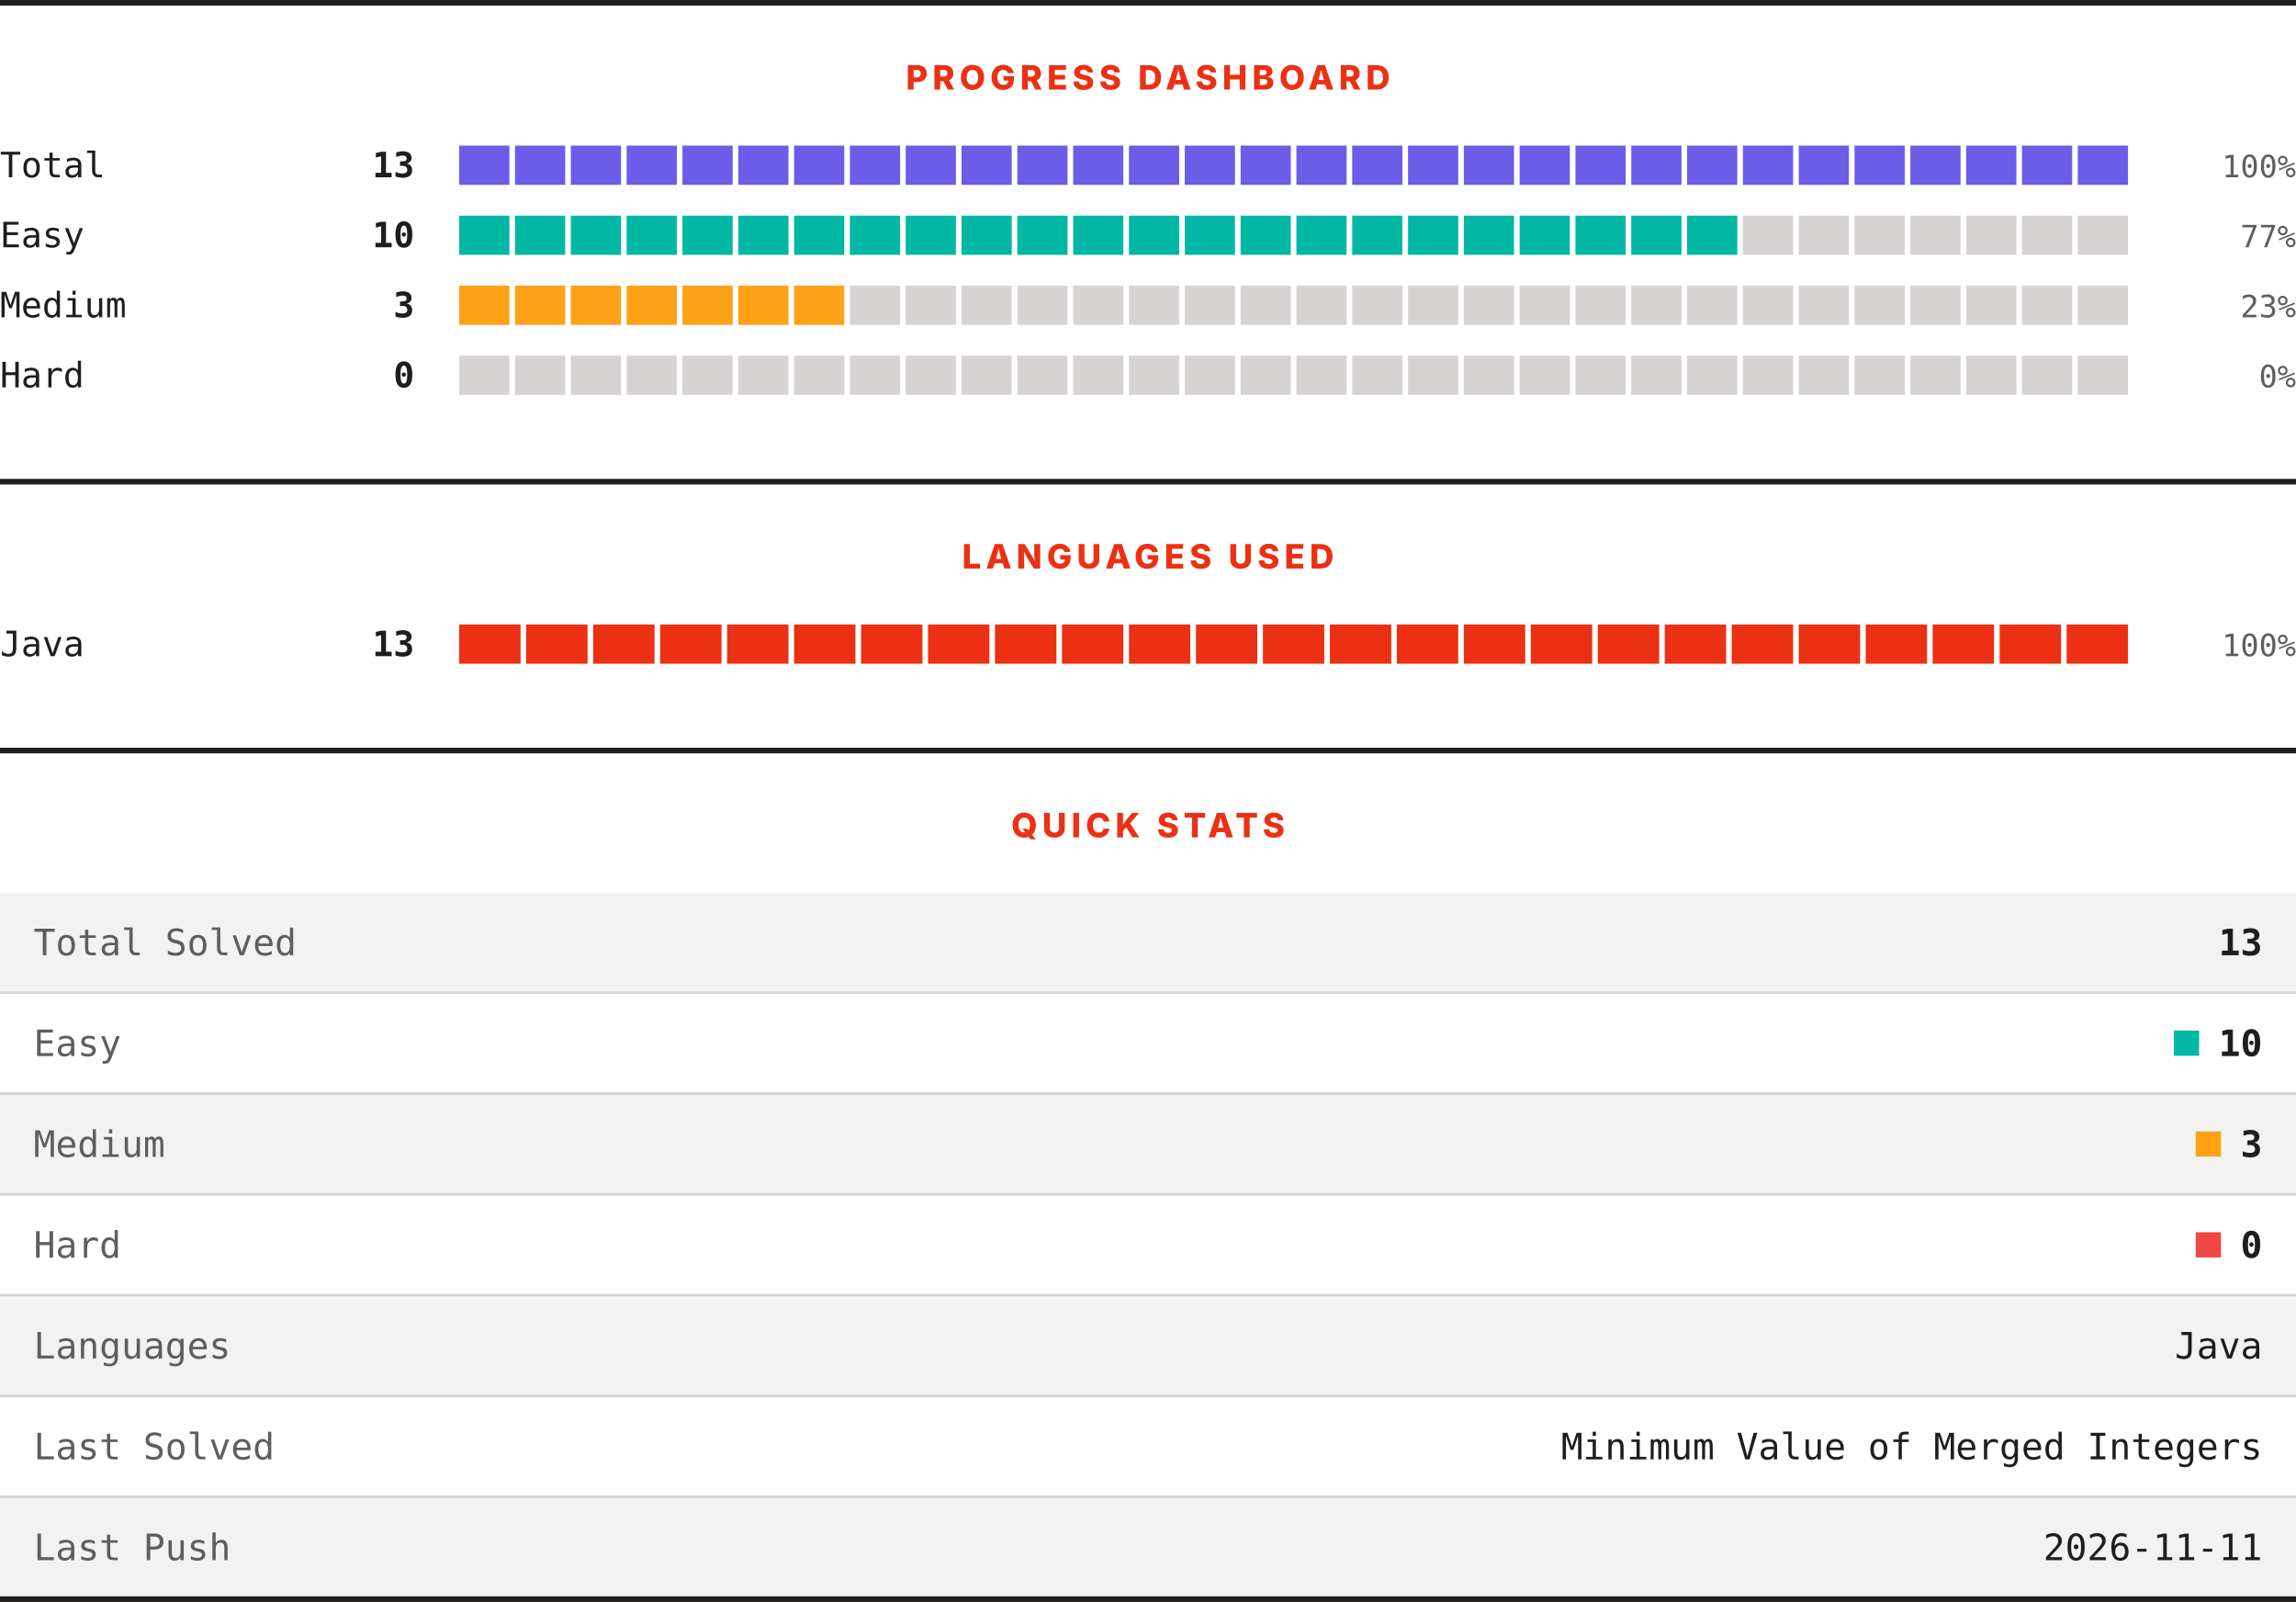
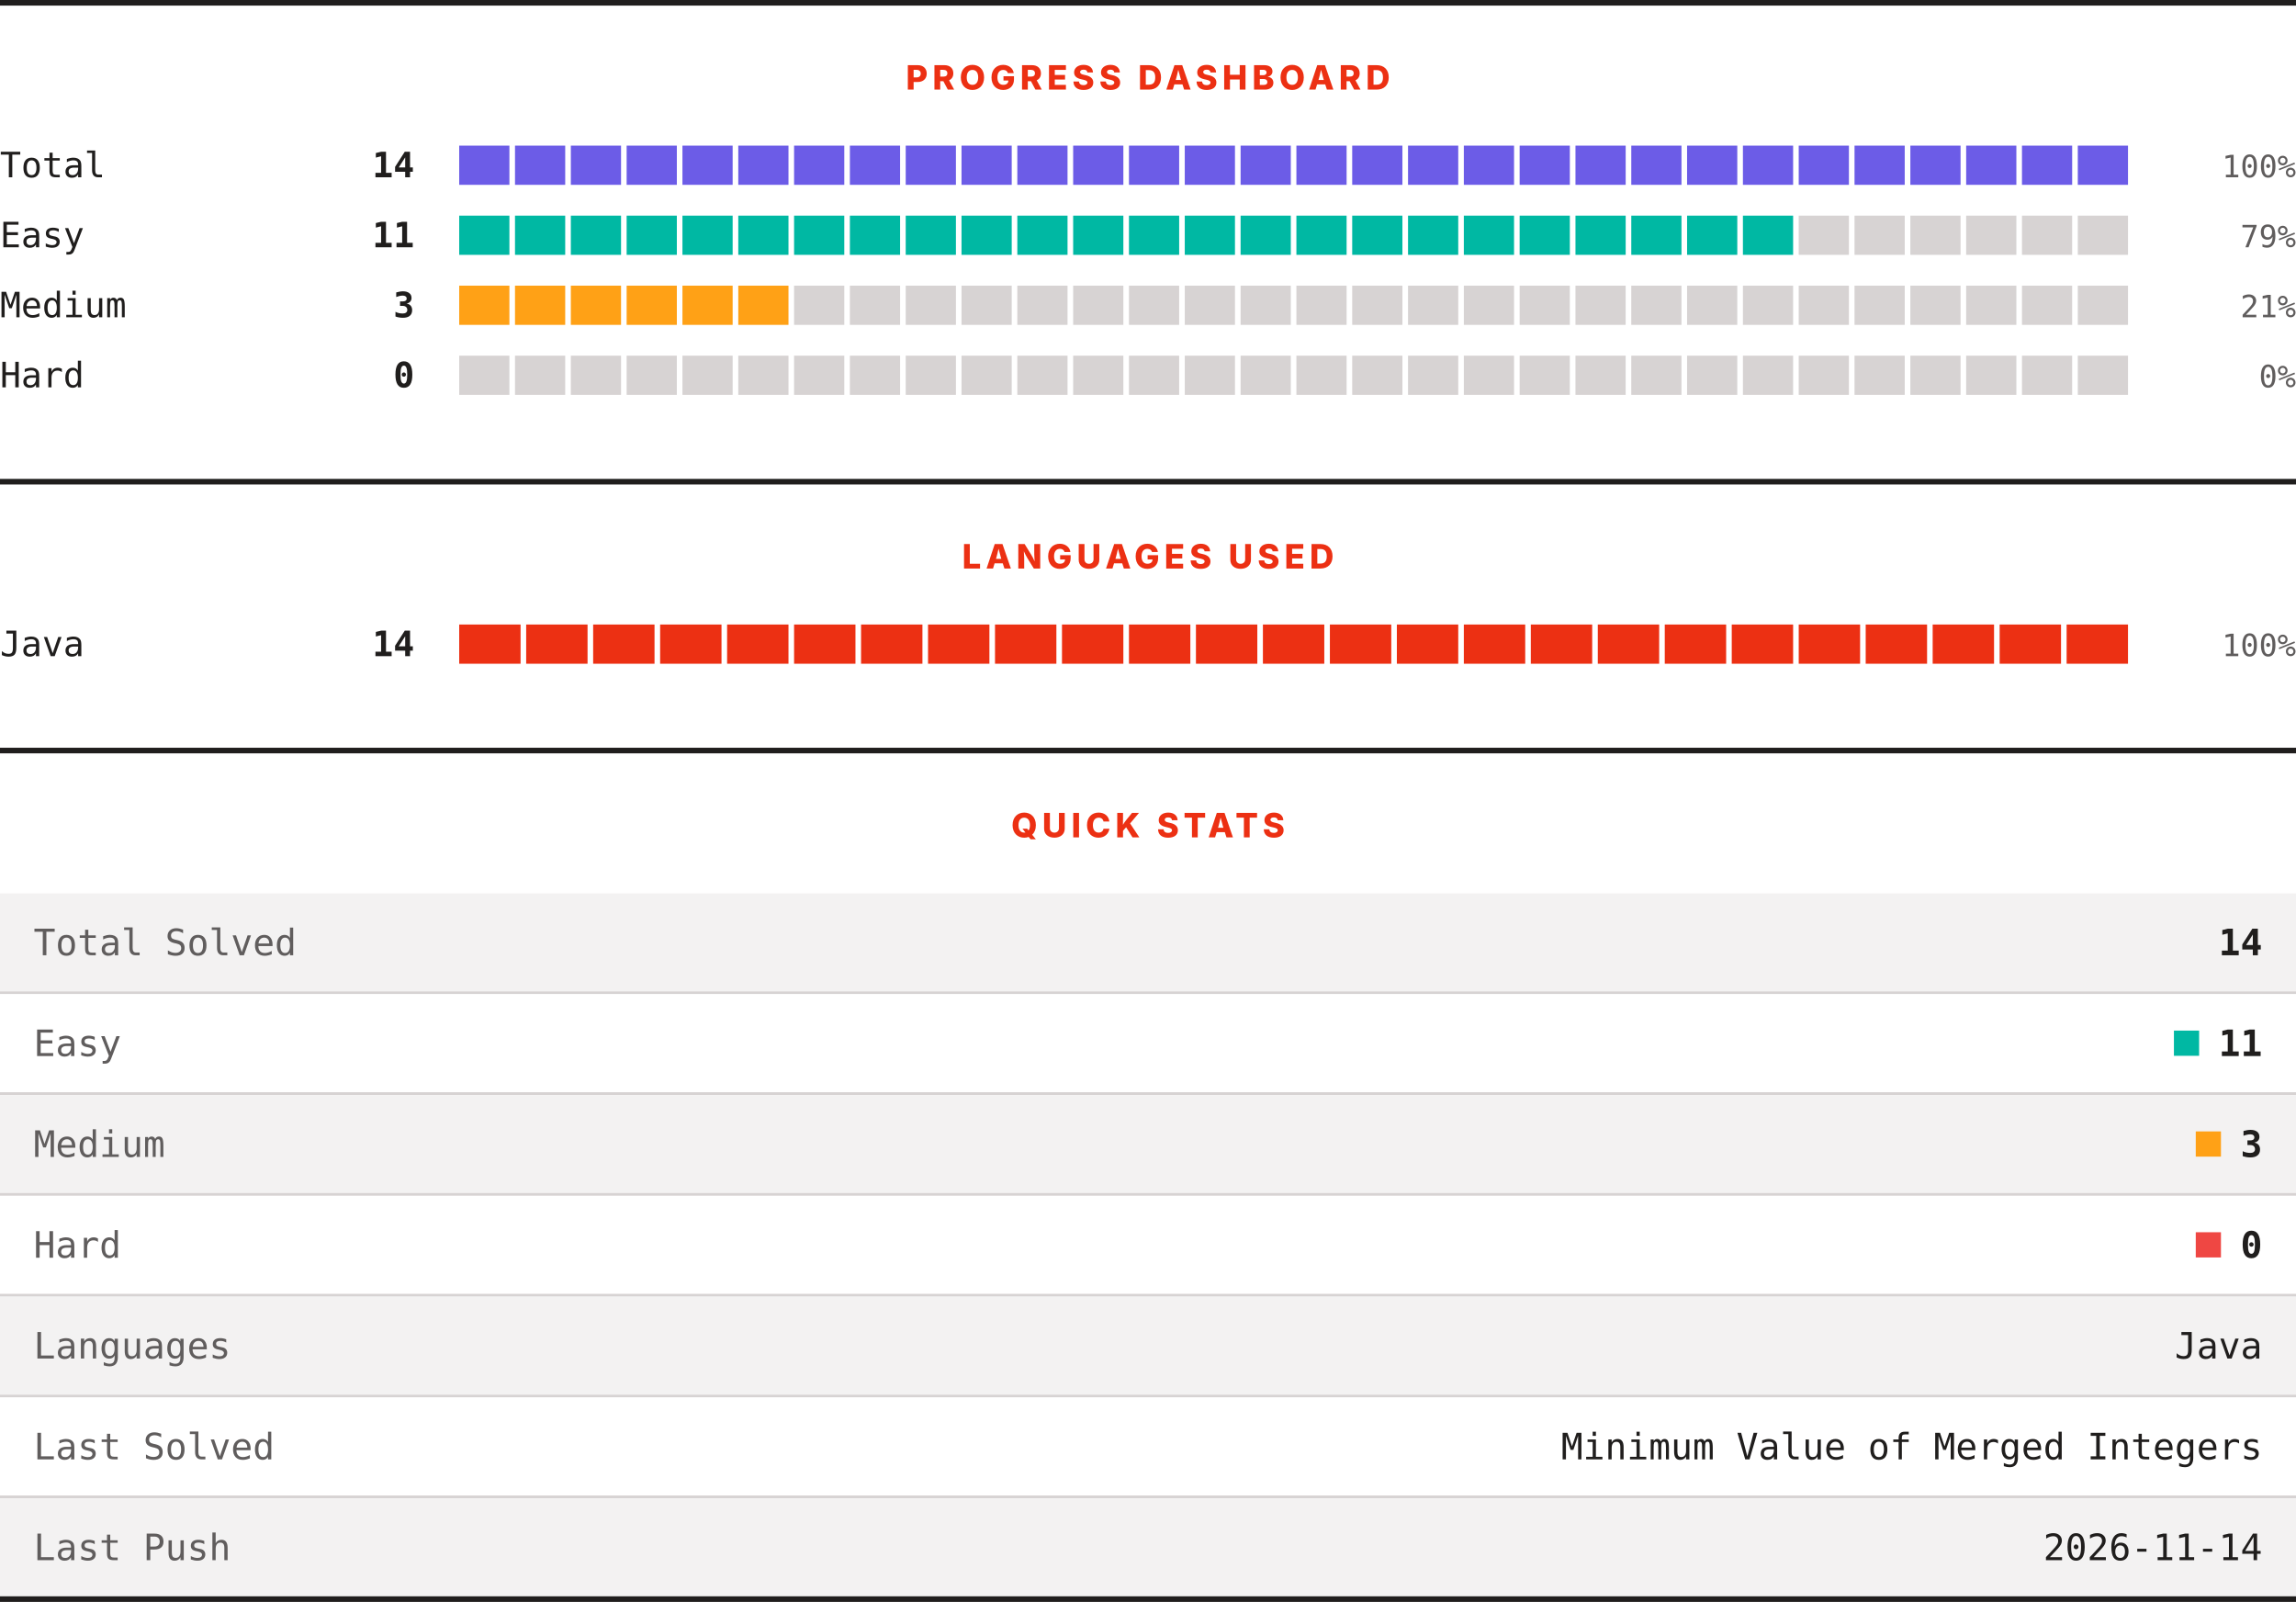
<svg xmlns="http://www.w3.org/2000/svg" width="820" height="572" viewBox="0 0 820 572" role="img" aria-label="LeetCode progress, languages and quick stats">
  <rect width="820" height="572" fill="#ffffff" />
  <rect x="0" y="0" width="820" height="2" fill="#201e1d" />
  <text x="410" y="32" text-anchor="middle" font-family="Archivo, system-ui, -apple-system, Segoe UI, sans-serif" font-size="12" font-weight="800" letter-spacing="1.68" fill="#ec3013">PROGRESS DASHBOARD</text>
  <text x="0" y="63.3" font-family="ui-monospace, SFMono-Regular, Menlo, Consolas, monospace" font-size="12.5" fill="#201e1d">Total</text>
-   <text x="148" y="63.3" text-anchor="end" font-family="ui-monospace, SFMono-Regular, Menlo, Consolas, monospace" font-size="12.5" font-weight="700" fill="#201e1d">13</text>
+   <text x="148" y="63.3" text-anchor="end" font-family="ui-monospace, SFMono-Regular, Menlo, Consolas, monospace" font-size="12.5" font-weight="700" fill="#201e1d">14</text>
  <rect x="164.00" y="52" width="17.93" height="14" fill="#6c5ce7" />
  <rect x="183.93" y="52" width="17.93" height="14" fill="#6c5ce7" />
  <rect x="203.87" y="52" width="17.93" height="14" fill="#6c5ce7" />
  <rect x="223.80" y="52" width="17.93" height="14" fill="#6c5ce7" />
  <rect x="243.73" y="52" width="17.93" height="14" fill="#6c5ce7" />
  <rect x="263.67" y="52" width="17.93" height="14" fill="#6c5ce7" />
  <rect x="283.60" y="52" width="17.93" height="14" fill="#6c5ce7" />
  <rect x="303.53" y="52" width="17.93" height="14" fill="#6c5ce7" />
  <rect x="323.47" y="52" width="17.93" height="14" fill="#6c5ce7" />
  <rect x="343.40" y="52" width="17.93" height="14" fill="#6c5ce7" />
  <rect x="363.33" y="52" width="17.93" height="14" fill="#6c5ce7" />
  <rect x="383.27" y="52" width="17.93" height="14" fill="#6c5ce7" />
  <rect x="403.20" y="52" width="17.93" height="14" fill="#6c5ce7" />
  <rect x="423.13" y="52" width="17.93" height="14" fill="#6c5ce7" />
  <rect x="443.07" y="52" width="17.93" height="14" fill="#6c5ce7" />
  <rect x="463.00" y="52" width="17.93" height="14" fill="#6c5ce7" />
  <rect x="482.93" y="52" width="17.93" height="14" fill="#6c5ce7" />
  <rect x="502.87" y="52" width="17.93" height="14" fill="#6c5ce7" />
  <rect x="522.80" y="52" width="17.93" height="14" fill="#6c5ce7" />
  <rect x="542.73" y="52" width="17.93" height="14" fill="#6c5ce7" />
  <rect x="562.67" y="52" width="17.93" height="14" fill="#6c5ce7" />
  <rect x="582.60" y="52" width="17.93" height="14" fill="#6c5ce7" />
  <rect x="602.53" y="52" width="17.93" height="14" fill="#6c5ce7" />
  <rect x="622.47" y="52" width="17.93" height="14" fill="#6c5ce7" />
  <rect x="642.40" y="52" width="17.93" height="14" fill="#6c5ce7" />
  <rect x="662.33" y="52" width="17.93" height="14" fill="#6c5ce7" />
  <rect x="682.27" y="52" width="17.93" height="14" fill="#6c5ce7" />
  <rect x="702.20" y="52" width="17.93" height="14" fill="#6c5ce7" />
  <rect x="722.13" y="52" width="17.93" height="14" fill="#6c5ce7" />
  <rect x="742.07" y="52" width="17.93" height="14" fill="#6c5ce7" />
  <text x="820" y="63.3" text-anchor="end" font-family="ui-monospace, SFMono-Regular, Menlo, Consolas, monospace" font-size="11" fill="#605d5d">100%</text>
  <text x="0" y="88.3" font-family="ui-monospace, SFMono-Regular, Menlo, Consolas, monospace" font-size="12.5" fill="#201e1d">Easy</text>
-   <text x="148" y="88.3" text-anchor="end" font-family="ui-monospace, SFMono-Regular, Menlo, Consolas, monospace" font-size="12.5" font-weight="700" fill="#201e1d">10</text>
+   <text x="148" y="88.3" text-anchor="end" font-family="ui-monospace, SFMono-Regular, Menlo, Consolas, monospace" font-size="12.5" font-weight="700" fill="#201e1d">11</text>
  <rect x="164.00" y="77" width="17.93" height="14" fill="#00b8a3" />
  <rect x="183.93" y="77" width="17.93" height="14" fill="#00b8a3" />
  <rect x="203.87" y="77" width="17.93" height="14" fill="#00b8a3" />
  <rect x="223.80" y="77" width="17.93" height="14" fill="#00b8a3" />
  <rect x="243.73" y="77" width="17.93" height="14" fill="#00b8a3" />
  <rect x="263.67" y="77" width="17.93" height="14" fill="#00b8a3" />
  <rect x="283.60" y="77" width="17.93" height="14" fill="#00b8a3" />
  <rect x="303.53" y="77" width="17.93" height="14" fill="#00b8a3" />
  <rect x="323.47" y="77" width="17.93" height="14" fill="#00b8a3" />
  <rect x="343.40" y="77" width="17.93" height="14" fill="#00b8a3" />
  <rect x="363.33" y="77" width="17.93" height="14" fill="#00b8a3" />
  <rect x="383.27" y="77" width="17.93" height="14" fill="#00b8a3" />
  <rect x="403.20" y="77" width="17.93" height="14" fill="#00b8a3" />
  <rect x="423.13" y="77" width="17.93" height="14" fill="#00b8a3" />
  <rect x="443.07" y="77" width="17.93" height="14" fill="#00b8a3" />
  <rect x="463.00" y="77" width="17.93" height="14" fill="#00b8a3" />
  <rect x="482.93" y="77" width="17.93" height="14" fill="#00b8a3" />
  <rect x="502.87" y="77" width="17.93" height="14" fill="#00b8a3" />
  <rect x="522.80" y="77" width="17.93" height="14" fill="#00b8a3" />
  <rect x="542.73" y="77" width="17.93" height="14" fill="#00b8a3" />
  <rect x="562.67" y="77" width="17.93" height="14" fill="#00b8a3" />
  <rect x="582.60" y="77" width="17.93" height="14" fill="#00b8a3" />
  <rect x="602.53" y="77" width="17.93" height="14" fill="#00b8a3" />
-   <rect x="622.47" y="77" width="17.93" height="14" fill="#d7d3d3" />
+   <rect x="622.47" y="77" width="17.93" height="14" fill="#00b8a3" />
  <rect x="642.40" y="77" width="17.93" height="14" fill="#d7d3d3" />
  <rect x="662.33" y="77" width="17.93" height="14" fill="#d7d3d3" />
  <rect x="682.27" y="77" width="17.93" height="14" fill="#d7d3d3" />
  <rect x="702.20" y="77" width="17.93" height="14" fill="#d7d3d3" />
  <rect x="722.13" y="77" width="17.93" height="14" fill="#d7d3d3" />
  <rect x="742.07" y="77" width="17.93" height="14" fill="#d7d3d3" />
-   <text x="820" y="88.3" text-anchor="end" font-family="ui-monospace, SFMono-Regular, Menlo, Consolas, monospace" font-size="11" fill="#605d5d">77%</text>
+   <text x="820" y="88.3" text-anchor="end" font-family="ui-monospace, SFMono-Regular, Menlo, Consolas, monospace" font-size="11" fill="#605d5d">79%</text>
  <text x="0" y="113.3" font-family="ui-monospace, SFMono-Regular, Menlo, Consolas, monospace" font-size="12.5" fill="#201e1d">Medium</text>
  <text x="148" y="113.3" text-anchor="end" font-family="ui-monospace, SFMono-Regular, Menlo, Consolas, monospace" font-size="12.5" font-weight="700" fill="#201e1d">3</text>
  <rect x="164.00" y="102" width="17.93" height="14" fill="#ffa116" />
  <rect x="183.93" y="102" width="17.93" height="14" fill="#ffa116" />
  <rect x="203.87" y="102" width="17.93" height="14" fill="#ffa116" />
  <rect x="223.80" y="102" width="17.93" height="14" fill="#ffa116" />
  <rect x="243.73" y="102" width="17.93" height="14" fill="#ffa116" />
  <rect x="263.67" y="102" width="17.93" height="14" fill="#ffa116" />
-   <rect x="283.60" y="102" width="17.93" height="14" fill="#ffa116" />
+   <rect x="283.60" y="102" width="17.93" height="14" fill="#d7d3d3" />
  <rect x="303.53" y="102" width="17.93" height="14" fill="#d7d3d3" />
  <rect x="323.47" y="102" width="17.93" height="14" fill="#d7d3d3" />
  <rect x="343.40" y="102" width="17.93" height="14" fill="#d7d3d3" />
  <rect x="363.33" y="102" width="17.93" height="14" fill="#d7d3d3" />
  <rect x="383.27" y="102" width="17.93" height="14" fill="#d7d3d3" />
  <rect x="403.20" y="102" width="17.93" height="14" fill="#d7d3d3" />
  <rect x="423.13" y="102" width="17.93" height="14" fill="#d7d3d3" />
  <rect x="443.07" y="102" width="17.93" height="14" fill="#d7d3d3" />
  <rect x="463.00" y="102" width="17.93" height="14" fill="#d7d3d3" />
  <rect x="482.93" y="102" width="17.93" height="14" fill="#d7d3d3" />
  <rect x="502.87" y="102" width="17.93" height="14" fill="#d7d3d3" />
  <rect x="522.80" y="102" width="17.93" height="14" fill="#d7d3d3" />
  <rect x="542.73" y="102" width="17.93" height="14" fill="#d7d3d3" />
  <rect x="562.67" y="102" width="17.93" height="14" fill="#d7d3d3" />
  <rect x="582.60" y="102" width="17.93" height="14" fill="#d7d3d3" />
  <rect x="602.53" y="102" width="17.93" height="14" fill="#d7d3d3" />
  <rect x="622.47" y="102" width="17.93" height="14" fill="#d7d3d3" />
  <rect x="642.40" y="102" width="17.93" height="14" fill="#d7d3d3" />
  <rect x="662.33" y="102" width="17.93" height="14" fill="#d7d3d3" />
  <rect x="682.27" y="102" width="17.93" height="14" fill="#d7d3d3" />
  <rect x="702.20" y="102" width="17.93" height="14" fill="#d7d3d3" />
  <rect x="722.13" y="102" width="17.93" height="14" fill="#d7d3d3" />
  <rect x="742.07" y="102" width="17.93" height="14" fill="#d7d3d3" />
-   <text x="820" y="113.3" text-anchor="end" font-family="ui-monospace, SFMono-Regular, Menlo, Consolas, monospace" font-size="11" fill="#605d5d">23%</text>
+   <text x="820" y="113.3" text-anchor="end" font-family="ui-monospace, SFMono-Regular, Menlo, Consolas, monospace" font-size="11" fill="#605d5d">21%</text>
  <text x="0" y="138.3" font-family="ui-monospace, SFMono-Regular, Menlo, Consolas, monospace" font-size="12.5" fill="#201e1d">Hard</text>
  <text x="148" y="138.3" text-anchor="end" font-family="ui-monospace, SFMono-Regular, Menlo, Consolas, monospace" font-size="12.5" font-weight="700" fill="#201e1d">0</text>
  <rect x="164.00" y="127" width="17.93" height="14" fill="#d7d3d3" />
  <rect x="183.93" y="127" width="17.93" height="14" fill="#d7d3d3" />
  <rect x="203.87" y="127" width="17.93" height="14" fill="#d7d3d3" />
  <rect x="223.80" y="127" width="17.93" height="14" fill="#d7d3d3" />
  <rect x="243.73" y="127" width="17.93" height="14" fill="#d7d3d3" />
  <rect x="263.67" y="127" width="17.93" height="14" fill="#d7d3d3" />
  <rect x="283.60" y="127" width="17.93" height="14" fill="#d7d3d3" />
  <rect x="303.53" y="127" width="17.93" height="14" fill="#d7d3d3" />
  <rect x="323.47" y="127" width="17.93" height="14" fill="#d7d3d3" />
  <rect x="343.40" y="127" width="17.93" height="14" fill="#d7d3d3" />
  <rect x="363.33" y="127" width="17.93" height="14" fill="#d7d3d3" />
  <rect x="383.27" y="127" width="17.93" height="14" fill="#d7d3d3" />
  <rect x="403.20" y="127" width="17.93" height="14" fill="#d7d3d3" />
  <rect x="423.13" y="127" width="17.93" height="14" fill="#d7d3d3" />
  <rect x="443.07" y="127" width="17.93" height="14" fill="#d7d3d3" />
  <rect x="463.00" y="127" width="17.93" height="14" fill="#d7d3d3" />
  <rect x="482.93" y="127" width="17.93" height="14" fill="#d7d3d3" />
  <rect x="502.87" y="127" width="17.93" height="14" fill="#d7d3d3" />
  <rect x="522.80" y="127" width="17.93" height="14" fill="#d7d3d3" />
  <rect x="542.73" y="127" width="17.93" height="14" fill="#d7d3d3" />
  <rect x="562.67" y="127" width="17.93" height="14" fill="#d7d3d3" />
  <rect x="582.60" y="127" width="17.93" height="14" fill="#d7d3d3" />
  <rect x="602.53" y="127" width="17.93" height="14" fill="#d7d3d3" />
  <rect x="622.47" y="127" width="17.93" height="14" fill="#d7d3d3" />
  <rect x="642.40" y="127" width="17.93" height="14" fill="#d7d3d3" />
  <rect x="662.33" y="127" width="17.93" height="14" fill="#d7d3d3" />
  <rect x="682.27" y="127" width="17.93" height="14" fill="#d7d3d3" />
  <rect x="702.20" y="127" width="17.93" height="14" fill="#d7d3d3" />
  <rect x="722.13" y="127" width="17.93" height="14" fill="#d7d3d3" />
  <rect x="742.07" y="127" width="17.93" height="14" fill="#d7d3d3" />
  <text x="820" y="138.3" text-anchor="end" font-family="ui-monospace, SFMono-Regular, Menlo, Consolas, monospace" font-size="11" fill="#605d5d">0%</text>
  <rect x="0" y="171" width="820" height="2" fill="#201e1d" />
  <text x="410" y="203" text-anchor="middle" font-family="Archivo, system-ui, -apple-system, Segoe UI, sans-serif" font-size="12" font-weight="800" letter-spacing="1.68" fill="#ec3013">LANGUAGES USED</text>
  <text x="0" y="234.3" font-family="ui-monospace, SFMono-Regular, Menlo, Consolas, monospace" font-size="12.5" fill="#201e1d">Java</text>
-   <text x="148" y="234.3" text-anchor="end" font-family="ui-monospace, SFMono-Regular, Menlo, Consolas, monospace" font-size="12.5" font-weight="700" fill="#201e1d">13</text>
+   <text x="148" y="234.3" text-anchor="end" font-family="ui-monospace, SFMono-Regular, Menlo, Consolas, monospace" font-size="12.5" font-weight="700" fill="#201e1d">14</text>
  <rect x="164.00" y="223" width="21.92" height="14" fill="#ec3013" />
  <rect x="187.92" y="223" width="21.92" height="14" fill="#ec3013" />
  <rect x="211.84" y="223" width="21.92" height="14" fill="#ec3013" />
  <rect x="235.76" y="223" width="21.92" height="14" fill="#ec3013" />
  <rect x="259.68" y="223" width="21.92" height="14" fill="#ec3013" />
  <rect x="283.60" y="223" width="21.92" height="14" fill="#ec3013" />
  <rect x="307.52" y="223" width="21.92" height="14" fill="#ec3013" />
  <rect x="331.44" y="223" width="21.92" height="14" fill="#ec3013" />
  <rect x="355.36" y="223" width="21.92" height="14" fill="#ec3013" />
  <rect x="379.28" y="223" width="21.92" height="14" fill="#ec3013" />
  <rect x="403.20" y="223" width="21.92" height="14" fill="#ec3013" />
  <rect x="427.12" y="223" width="21.92" height="14" fill="#ec3013" />
  <rect x="451.04" y="223" width="21.92" height="14" fill="#ec3013" />
  <rect x="474.96" y="223" width="21.92" height="14" fill="#ec3013" />
  <rect x="498.88" y="223" width="21.92" height="14" fill="#ec3013" />
  <rect x="522.80" y="223" width="21.92" height="14" fill="#ec3013" />
  <rect x="546.72" y="223" width="21.92" height="14" fill="#ec3013" />
  <rect x="570.64" y="223" width="21.92" height="14" fill="#ec3013" />
  <rect x="594.56" y="223" width="21.92" height="14" fill="#ec3013" />
  <rect x="618.48" y="223" width="21.92" height="14" fill="#ec3013" />
  <rect x="642.40" y="223" width="21.92" height="14" fill="#ec3013" />
  <rect x="666.32" y="223" width="21.92" height="14" fill="#ec3013" />
  <rect x="690.24" y="223" width="21.92" height="14" fill="#ec3013" />
  <rect x="714.16" y="223" width="21.92" height="14" fill="#ec3013" />
  <rect x="738.08" y="223" width="21.92" height="14" fill="#ec3013" />
  <text x="820" y="234.3" text-anchor="end" font-family="ui-monospace, SFMono-Regular, Menlo, Consolas, monospace" font-size="11" fill="#605d5d">100%</text>
  <rect x="0" y="267" width="820" height="2" fill="#201e1d" />
  <text x="410" y="299" text-anchor="middle" font-family="Archivo, system-ui, -apple-system, Segoe UI, sans-serif" font-size="12" font-weight="800" letter-spacing="1.68" fill="#ec3013">QUICK STATS</text>
  <rect x="0" y="319" width="820" height="35" fill="#f3f2f2" />
  <text x="12" y="341.1" font-family="ui-monospace, SFMono-Regular, Menlo, Consolas, monospace" font-size="13" fill="#605d5d">Total Solved</text>
-   <text x="808" y="341.1" text-anchor="end" font-family="ui-monospace, SFMono-Regular, Menlo, Consolas, monospace" font-size="13" font-weight="700" fill="#201e1d">13</text>
+   <text x="808" y="341.1" text-anchor="end" font-family="ui-monospace, SFMono-Regular, Menlo, Consolas, monospace" font-size="13" font-weight="700" fill="#201e1d">14</text>
  <rect x="0" y="354" width="820" height="1" fill="#d7d3d3" />
  <rect x="0" y="355" width="820" height="35" fill="#ffffff" />
  <text x="12" y="377.1" font-family="ui-monospace, SFMono-Regular, Menlo, Consolas, monospace" font-size="13" fill="#605d5d">Easy</text>
  <rect x="776.4" y="368" width="9" height="9" fill="#00b8a3" />
-   <text x="808" y="377.1" text-anchor="end" font-family="ui-monospace, SFMono-Regular, Menlo, Consolas, monospace" font-size="13" font-weight="700" fill="#201e1d">10</text>
+   <text x="808" y="377.1" text-anchor="end" font-family="ui-monospace, SFMono-Regular, Menlo, Consolas, monospace" font-size="13" font-weight="700" fill="#201e1d">11</text>
  <rect x="0" y="390" width="820" height="1" fill="#d7d3d3" />
  <rect x="0" y="391" width="820" height="35" fill="#f3f2f2" />
  <text x="12" y="413.1" font-family="ui-monospace, SFMono-Regular, Menlo, Consolas, monospace" font-size="13" fill="#605d5d">Medium</text>
  <rect x="784.2" y="404" width="9" height="9" fill="#ffa116" />
  <text x="808" y="413.1" text-anchor="end" font-family="ui-monospace, SFMono-Regular, Menlo, Consolas, monospace" font-size="13" font-weight="700" fill="#201e1d">3</text>
  <rect x="0" y="426" width="820" height="1" fill="#d7d3d3" />
  <rect x="0" y="427" width="820" height="35" fill="#ffffff" />
  <text x="12" y="449.1" font-family="ui-monospace, SFMono-Regular, Menlo, Consolas, monospace" font-size="13" fill="#605d5d">Hard</text>
  <rect x="784.2" y="440" width="9" height="9" fill="#ef4743" />
  <text x="808" y="449.1" text-anchor="end" font-family="ui-monospace, SFMono-Regular, Menlo, Consolas, monospace" font-size="13" font-weight="700" fill="#201e1d">0</text>
  <rect x="0" y="462" width="820" height="1" fill="#d7d3d3" />
  <rect x="0" y="463" width="820" height="35" fill="#f3f2f2" />
  <text x="12" y="485.1" font-family="ui-monospace, SFMono-Regular, Menlo, Consolas, monospace" font-size="13" fill="#605d5d">Languages</text>
  <text x="808" y="485.1" text-anchor="end" font-family="ui-monospace, SFMono-Regular, Menlo, Consolas, monospace" font-size="13" fill="#201e1d">Java</text>
  <rect x="0" y="498" width="820" height="1" fill="#d7d3d3" />
  <rect x="0" y="499" width="820" height="35" fill="#ffffff" />
  <text x="12" y="521.1" font-family="ui-monospace, SFMono-Regular, Menlo, Consolas, monospace" font-size="13" fill="#605d5d">Last Solved</text>
  <text x="808" y="521.1" text-anchor="end" font-family="ui-monospace, SFMono-Regular, Menlo, Consolas, monospace" font-size="13" fill="#201e1d">Minimum Value of Merged Integers</text>
  <rect x="0" y="534" width="820" height="1" fill="#d7d3d3" />
  <rect x="0" y="535" width="820" height="35" fill="#f3f2f2" />
  <text x="12" y="557.1" font-family="ui-monospace, SFMono-Regular, Menlo, Consolas, monospace" font-size="13" fill="#605d5d">Last Push</text>
-   <text x="808" y="557.1" text-anchor="end" font-family="ui-monospace, SFMono-Regular, Menlo, Consolas, monospace" font-size="13" fill="#201e1d">2026-11-11</text>
+   <text x="808" y="557.1" text-anchor="end" font-family="ui-monospace, SFMono-Regular, Menlo, Consolas, monospace" font-size="13" fill="#201e1d">2026-11-14</text>
  <rect x="0" y="570" width="820" height="2" fill="#201e1d" />
</svg>
